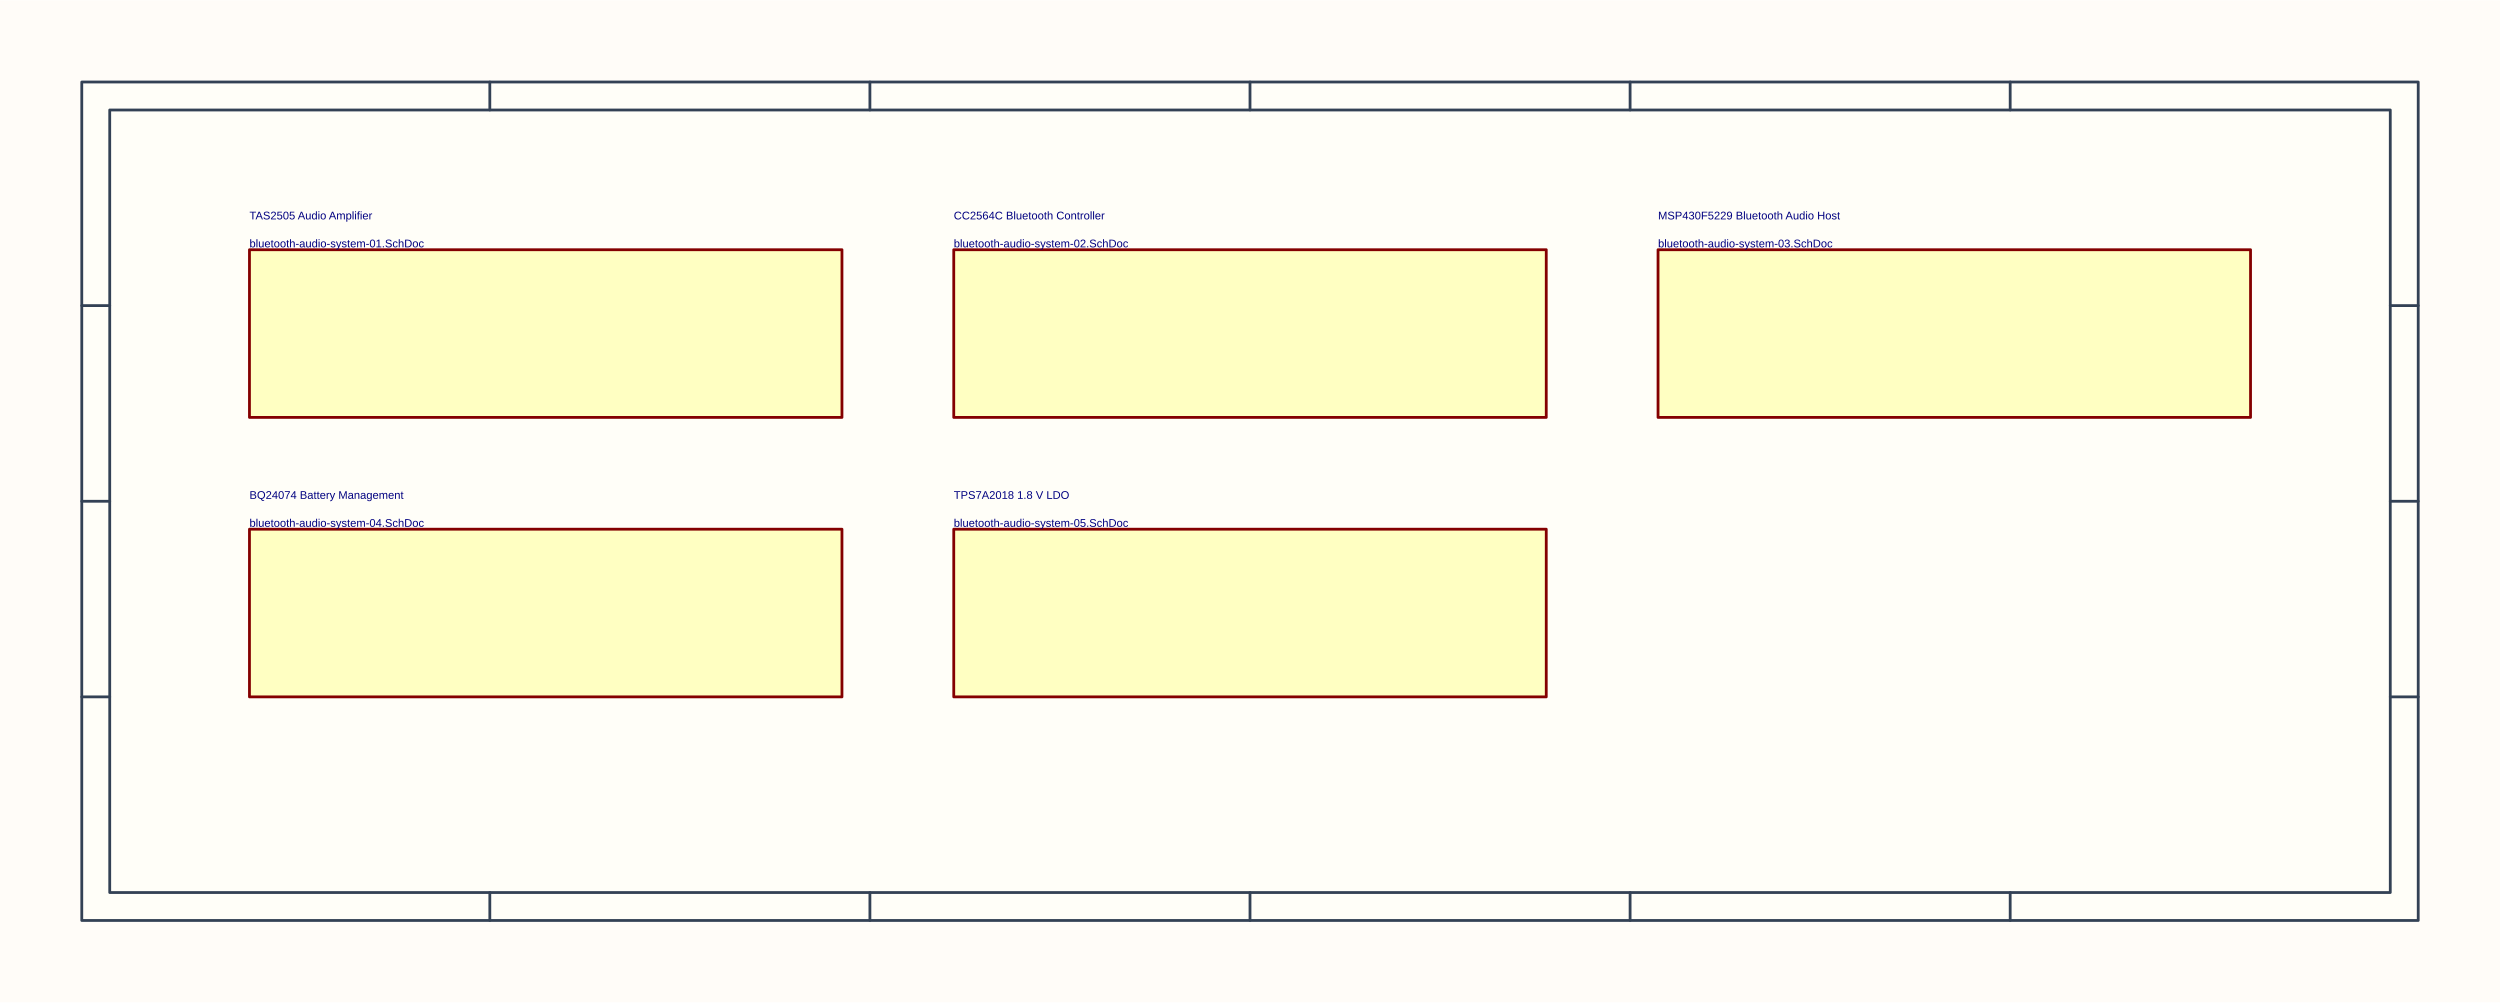
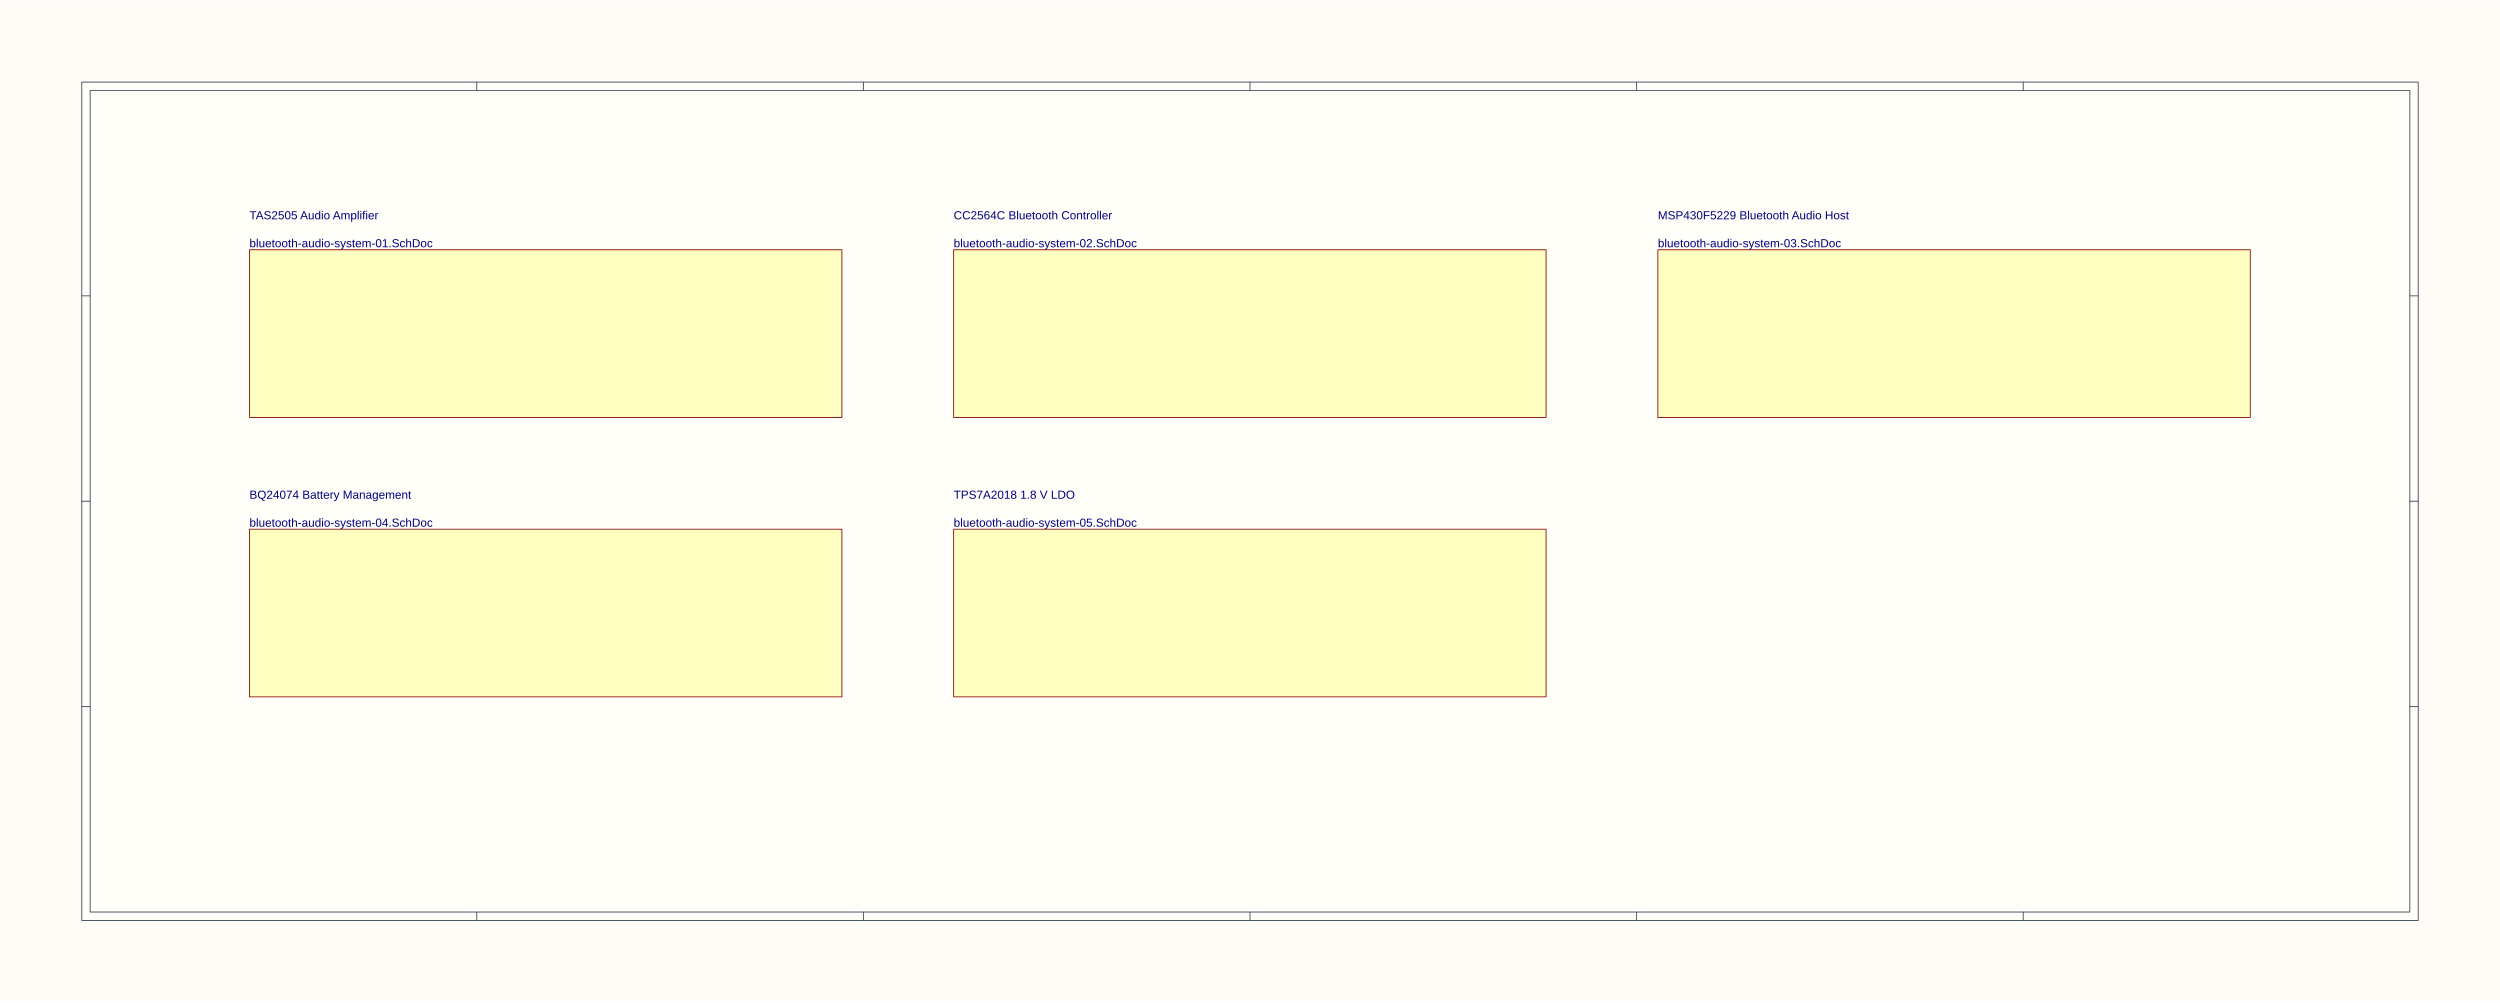
- <svg xmlns="http://www.w3.org/2000/svg" width="1000" height="401" viewBox="0 0 894.52 358.52" role="img" aria-label="Altium schematic sheet" class="altium-sheet" data-renderer="altiumts">
+ <svg xmlns="http://www.w3.org/2000/svg" width="1000" height="401" viewBox="0 0 2982.09 1195.09" role="img" aria-label="Altium schematic sheet" class="altium-sheet" data-renderer="altiumts">
  <rect width="100%" height="100%" fill="#fffcf8" />
  <g stroke-linecap="round" stroke-linejoin="round">
    <defs>
      <clipPath id="altium-sheet-paper">
-         <rect x="29.26" y="29.26" width="836" height="300" />
+         <rect x="97.545" y="97.545" width="2787" height="1000" />
      </clipPath>
    </defs>
    <g data-record="SheetBorder" fill="#fffef8" stroke="#334155" stroke-width="1">
-       <rect x="29.26" y="29.26" width="836" height="300" />
-       <rect x="39.26" y="39.26" width="816" height="280" fill="none" />
-       <path d="M 175.26 29.26 V 39.26 M 175.26 319.26 V 329.26" />
-       <path d="M 311.26 29.26 V 39.26 M 311.26 319.26 V 329.26" />
-       <path d="M 447.26 29.26 V 39.26 M 447.26 319.26 V 329.26" />
-       <path d="M 583.26 29.26 V 39.26 M 583.26 319.26 V 329.26" />
-       <path d="M 719.26 29.26 V 39.26 M 719.26 319.26 V 329.26" />
-       <path d="M 29.26 109.26 H 39.26 M 855.26 109.26 H 865.26" />
-       <path d="M 29.26 179.26 H 39.26 M 855.26 179.26 H 865.26" />
-       <path d="M 29.26 249.26 H 39.26 M 855.26 249.26 H 865.26" />
+       <rect x="97.545" y="97.545" width="2787" height="1000" />
+       <rect x="107.545" y="107.545" width="2767" height="980" fill="none" />
+       <path d="M 568.712 97.545 V 107.545 M 568.712 1087.545 V 1097.545" />
+       <path d="M 1029.878 97.545 V 107.545 M 1029.878 1087.545 V 1097.545" />
+       <path d="M 1491.045 97.545 V 107.545 M 1491.045 1087.545 V 1097.545" />
+       <path d="M 1952.212 97.545 V 107.545 M 1952.212 1087.545 V 1097.545" />
+       <path d="M 2413.378 97.545 V 107.545 M 2413.378 1087.545 V 1097.545" />
+       <path d="M 97.545 352.545 H 107.545 M 2874.545 352.545 H 2884.545" />
+       <path d="M 97.545 597.545 H 107.545 M 2874.545 597.545 H 2884.545" />
+       <path d="M 97.545 842.545 H 107.545 M 2874.545 842.545 H 2884.545" />
    </g>
    <g data-sheet-content="true" clip-path="url(#altium-sheet-paper)">
-       <rect data-record="15" x="89.26" y="89.26" width="212" height="60" fill="#ffffc2" stroke="#840000" stroke-width="1" />
-       <text data-record="32" x="0" y="0" fill="#000080" font-family="Arial" font-size="4" font-style="normal" font-weight="normal" text-decoration="none" text-anchor="start" dominant-baseline="text-after-edge" transform="translate(89.26 79.26) rotate(0)">TAS2505 Audio Amplifier</text>
-       <text data-record="33" x="0" y="0" fill="#000080" font-family="Arial" font-size="4" font-style="normal" font-weight="normal" text-decoration="none" text-anchor="start" dominant-baseline="text-after-edge" transform="translate(89.26 89.26) rotate(0)">bluetooth-audio-system-01.SchDoc</text>
-       <rect data-record="15" x="341.26" y="89.26" width="212" height="60" fill="#ffffc2" stroke="#840000" stroke-width="1" />
-       <text data-record="32" x="0" y="0" fill="#000080" font-family="Arial" font-size="4" font-style="normal" font-weight="normal" text-decoration="none" text-anchor="start" dominant-baseline="text-after-edge" transform="translate(341.26 79.26) rotate(0)">CC2564C Bluetooth Controller</text>
-       <text data-record="33" x="0" y="0" fill="#000080" font-family="Arial" font-size="4" font-style="normal" font-weight="normal" text-decoration="none" text-anchor="start" dominant-baseline="text-after-edge" transform="translate(341.26 89.26) rotate(0)">bluetooth-audio-system-02.SchDoc</text>
-       <rect data-record="15" x="593.26" y="89.26" width="212" height="60" fill="#ffffc2" stroke="#840000" stroke-width="1" />
-       <text data-record="32" x="0" y="0" fill="#000080" font-family="Arial" font-size="4" font-style="normal" font-weight="normal" text-decoration="none" text-anchor="start" dominant-baseline="text-after-edge" transform="translate(593.26 79.26) rotate(0)">MSP430F5229 Bluetooth Audio Host</text>
-       <text data-record="33" x="0" y="0" fill="#000080" font-family="Arial" font-size="4" font-style="normal" font-weight="normal" text-decoration="none" text-anchor="start" dominant-baseline="text-after-edge" transform="translate(593.26 89.26) rotate(0)">bluetooth-audio-system-03.SchDoc</text>
-       <rect data-record="15" x="89.26" y="189.26" width="212" height="60" fill="#ffffc2" stroke="#840000" stroke-width="1" />
-       <text data-record="32" x="0" y="0" fill="#000080" font-family="Arial" font-size="4" font-style="normal" font-weight="normal" text-decoration="none" text-anchor="start" dominant-baseline="text-after-edge" transform="translate(89.26 179.26) rotate(0)">BQ24074 Battery Management</text>
-       <text data-record="33" x="0" y="0" fill="#000080" font-family="Arial" font-size="4" font-style="normal" font-weight="normal" text-decoration="none" text-anchor="start" dominant-baseline="text-after-edge" transform="translate(89.26 189.26) rotate(0)">bluetooth-audio-system-04.SchDoc</text>
-       <rect data-record="15" x="341.26" y="189.26" width="212" height="60" fill="#ffffc2" stroke="#840000" stroke-width="1" />
-       <text data-record="32" x="0" y="0" fill="#000080" font-family="Arial" font-size="4" font-style="normal" font-weight="normal" text-decoration="none" text-anchor="start" dominant-baseline="text-after-edge" transform="translate(341.26 179.26) rotate(0)">TPS7A2018 1.8 V LDO</text>
-       <text data-record="33" x="0" y="0" fill="#000080" font-family="Arial" font-size="4" font-style="normal" font-weight="normal" text-decoration="none" text-anchor="start" dominant-baseline="text-after-edge" transform="translate(341.26 189.26) rotate(0)">bluetooth-audio-system-05.SchDoc</text>
+       <rect data-record="15" x="297.545" y="297.545" width="706.667" height="200" fill="#ffffc2" stroke="#840000" stroke-width="1" />
+       <text data-record="32" x="0" y="0" fill="#000080" font-family="Arial" font-size="14" font-style="normal" font-weight="normal" text-decoration="none" text-anchor="start" dominant-baseline="text-after-edge" transform="translate(297.545 264.2117) rotate(0)">TAS2505 Audio Amplifier</text>
+       <text data-record="33" x="0" y="0" fill="#000080" font-family="Arial" font-size="14" font-style="normal" font-weight="normal" text-decoration="none" text-anchor="start" dominant-baseline="text-after-edge" transform="translate(297.545 297.545) rotate(0)">bluetooth-audio-system-01.SchDoc</text>
+       <rect data-record="15" x="1137.545" y="297.545" width="706.667" height="200" fill="#ffffc2" stroke="#840000" stroke-width="1" />
+       <text data-record="32" x="0" y="0" fill="#000080" font-family="Arial" font-size="14" font-style="normal" font-weight="normal" text-decoration="none" text-anchor="start" dominant-baseline="text-after-edge" transform="translate(1137.545 264.2117) rotate(0)">CC2564C Bluetooth Controller</text>
+       <text data-record="33" x="0" y="0" fill="#000080" font-family="Arial" font-size="14" font-style="normal" font-weight="normal" text-decoration="none" text-anchor="start" dominant-baseline="text-after-edge" transform="translate(1137.545 297.545) rotate(0)">bluetooth-audio-system-02.SchDoc</text>
+       <rect data-record="15" x="1977.545" y="297.545" width="706.667" height="200" fill="#ffffc2" stroke="#840000" stroke-width="1" />
+       <text data-record="32" x="0" y="0" fill="#000080" font-family="Arial" font-size="14" font-style="normal" font-weight="normal" text-decoration="none" text-anchor="start" dominant-baseline="text-after-edge" transform="translate(1977.545 264.2117) rotate(0)">MSP430F5229 Bluetooth Audio Host</text>
+       <text data-record="33" x="0" y="0" fill="#000080" font-family="Arial" font-size="14" font-style="normal" font-weight="normal" text-decoration="none" text-anchor="start" dominant-baseline="text-after-edge" transform="translate(1977.545 297.545) rotate(0)">bluetooth-audio-system-03.SchDoc</text>
+       <rect data-record="15" x="297.545" y="630.878" width="706.667" height="200" fill="#ffffc2" stroke="#840000" stroke-width="1" />
+       <text data-record="32" x="0" y="0" fill="#000080" font-family="Arial" font-size="14" font-style="normal" font-weight="normal" text-decoration="none" text-anchor="start" dominant-baseline="text-after-edge" transform="translate(297.545 597.545) rotate(0)">BQ24074 Battery Management</text>
+       <text data-record="33" x="0" y="0" fill="#000080" font-family="Arial" font-size="14" font-style="normal" font-weight="normal" text-decoration="none" text-anchor="start" dominant-baseline="text-after-edge" transform="translate(297.545 630.8783) rotate(0)">bluetooth-audio-system-04.SchDoc</text>
+       <rect data-record="15" x="1137.545" y="630.878" width="706.667" height="200" fill="#ffffc2" stroke="#840000" stroke-width="1" />
+       <text data-record="32" x="0" y="0" fill="#000080" font-family="Arial" font-size="14" font-style="normal" font-weight="normal" text-decoration="none" text-anchor="start" dominant-baseline="text-after-edge" transform="translate(1137.545 597.545) rotate(0)">TPS7A2018 1.8 V LDO</text>
+       <text data-record="33" x="0" y="0" fill="#000080" font-family="Arial" font-size="14" font-style="normal" font-weight="normal" text-decoration="none" text-anchor="start" dominant-baseline="text-after-edge" transform="translate(1137.545 630.8783) rotate(0)">bluetooth-audio-system-05.SchDoc</text>
    </g>
  </g>
</svg>
